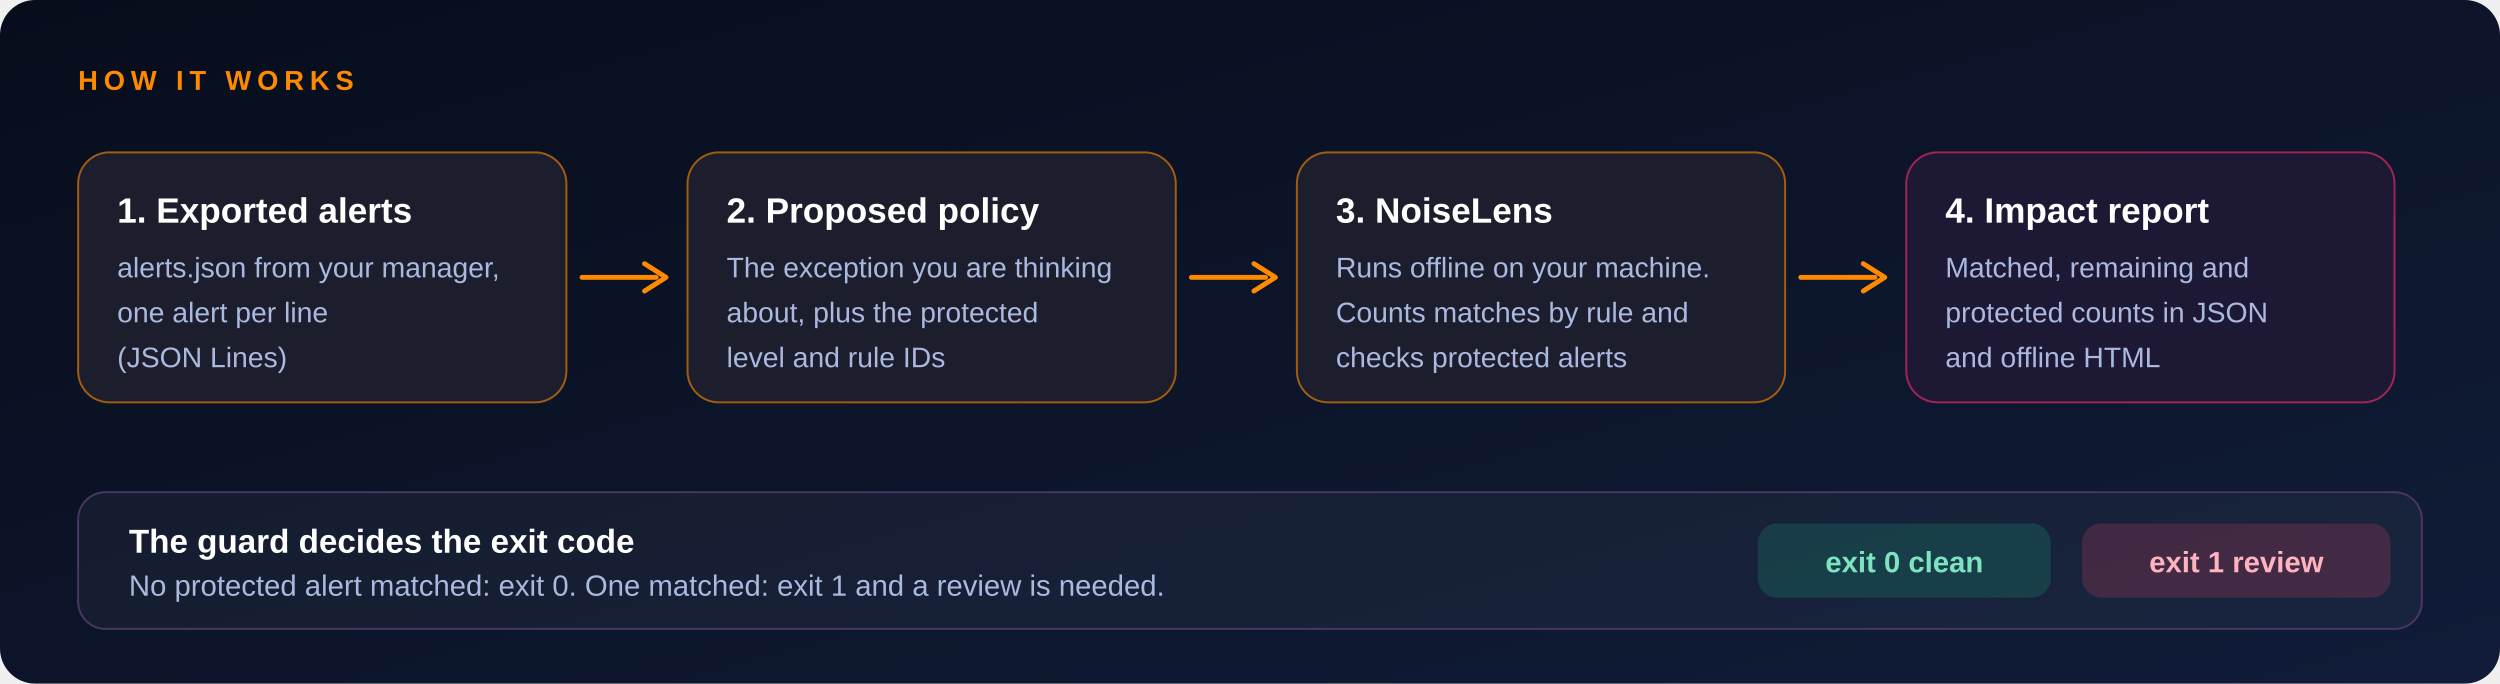
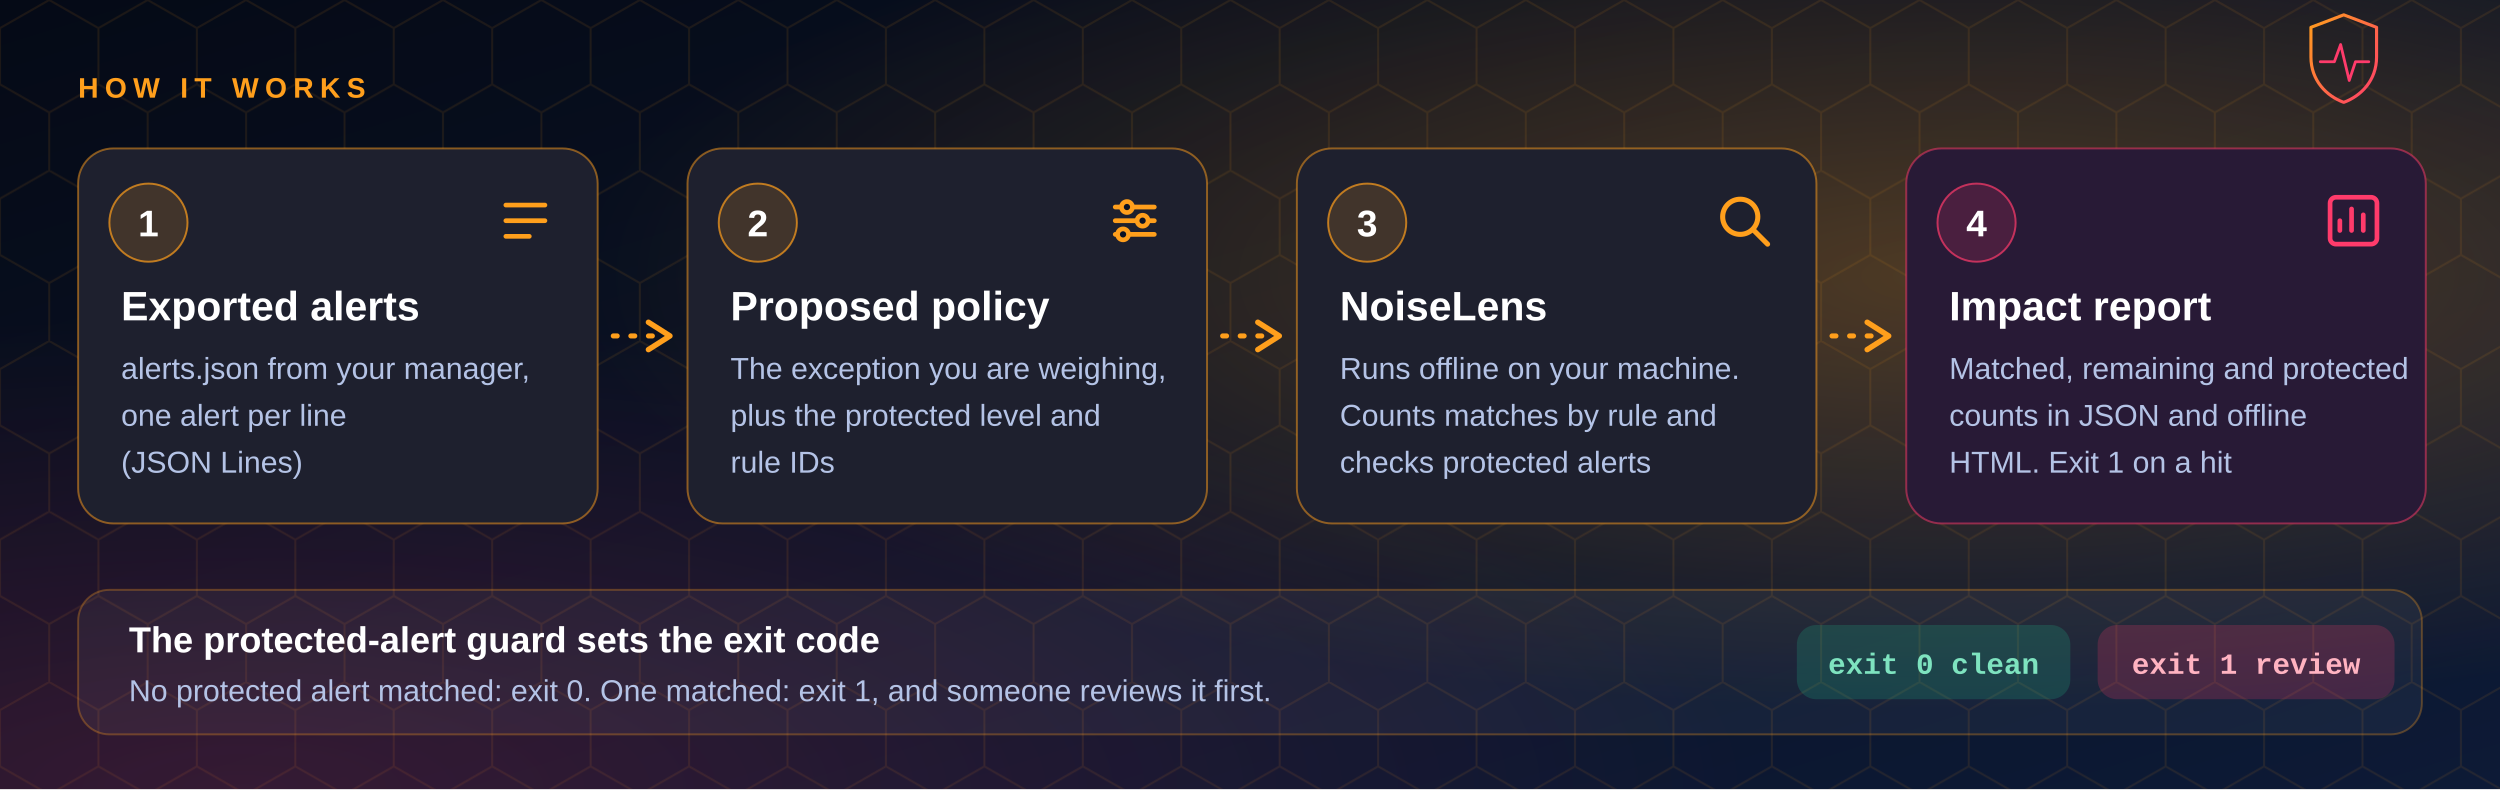
- <svg xmlns="http://www.w3.org/2000/svg" viewBox="0 0 1280 350" width="1280" height="350" role="img" aria-label="How Wazuh NoiseLens works">
+ <svg xmlns="http://www.w3.org/2000/svg" viewBox="0 0 1280 404" width="1280" height="404" role="img" aria-label="How Wazuh NoiseLens works in four steps">
  <defs>
    <linearGradient id="bg" x1="0" y1="0" x2="1" y2="1">
-       <stop offset="0" stop-color="#070d1b" />
-       <stop offset="1" stop-color="#101c38" />
+       <stop offset="0" stop-color="#050a16" />
+       <stop offset="1" stop-color="#0d1a36" />
    </linearGradient>
-     <linearGradient id="ac" x1="0" y1="0" x2="1" y2="0">
-       <stop offset="0" stop-color="#ff8a00" />
-       <stop offset="1" stop-color="#ff2e6d" />
+     <linearGradient id="ac" x1="0" y1="0" x2="1" y2="1">
+       <stop offset="0" stop-color="#ff9f1c" />
+       <stop offset="1" stop-color="#ff3b6b" />
    </linearGradient>
-     <radialGradient id="gl" cx="0.85" cy="0.15" r="0.7">
-       <stop offset="0" stop-color="#ff8a00" stop-opacity="0.22" />
-       <stop offset="1" stop-color="#ff8a00" stop-opacity="0" />
+     <linearGradient id="acx" x1="0" y1="0" x2="1" y2="0">
+       <stop offset="0" stop-color="#ff9f1c" />
+       <stop offset="1" stop-color="#ff3b6b" />
+     </linearGradient>
+     <radialGradient id="gl1" cx="0.78" cy="0.35" r="0.55">
+       <stop offset="0" stop-color="#ff9f1c" stop-opacity="0.28" />
+       <stop offset="1" stop-color="#ff9f1c" stop-opacity="0" />
    </radialGradient>
+     <radialGradient id="gl2" cx="0.1" cy="1" r="0.6">
+       <stop offset="0" stop-color="#ff3b6b" stop-opacity="0.18" />
+       <stop offset="1" stop-color="#ff3b6b" stop-opacity="0" />
+     </radialGradient>
+     <pattern id="hex" width="56" height="97" patternUnits="userSpaceOnUse" patternTransform="scale(0.9)">
+       <path d="M28 0 L56 16 V48 L28 64 L0 48 V16 Z M28 64 V97 M0 48 L-28 64 M56 48 L84 64" fill="none" stroke="#ff9f1c" stroke-opacity="0.09" stroke-width="1.2" />
+     </pattern>
    <filter id="sh" x="-20%" y="-20%" width="140%" height="150%">
-       <feDropShadow dx="0" dy="10" stdDeviation="14" flood-color="#000" flood-opacity="0.45" />
+       <feDropShadow dx="0" dy="14" stdDeviation="18" flood-color="#000" flood-opacity="0.55" />
    </filter>
+     <filter id="glow" x="-30%" y="-30%" width="160%" height="160%">
+       <feGaussianBlur stdDeviation="6" result="b" />
+       <feMerge>
+         <feMergeNode in="b" />
+         <feMergeNode in="SourceGraphic" />
+       </feMerge>
+     </filter>
+     <clipPath id="wclip">
+       <rect width="1280" height="404" />
+     </clipPath>
  </defs>
-   <rect width="1280" height="350" rx="18" fill="url(#bg)" />
-   <text x="40" y="46" font-family="'Segoe UI', 'Helvetica Neue', Arial, sans-serif" font-size="14" font-weight="700" fill="#ff8a00" letter-spacing="3">HOW IT WORKS</text>
-   <rect x="40" y="78" width="250" height="128" rx="16" fill="#0d1730" stroke="#ff8a00" stroke-opacity="0.6" />
-   <rect x="40" y="78" width="250" height="128" rx="16" fill="#ff8a00" fill-opacity="0.07" />
-   <text x="60" y="114" font-family="'Segoe UI', 'Helvetica Neue', Arial, sans-serif" font-size="18" font-weight="700" fill="#ffffff">1. Exported alerts</text>
-   <text x="60" y="142" font-family="'Segoe UI', 'Helvetica Neue', Arial, sans-serif" font-size="14.5" font-weight="400" fill="#aab9df">alerts.json from your manager,</text>
-   <text x="60" y="165" font-family="'Segoe UI', 'Helvetica Neue', Arial, sans-serif" font-size="14.5" font-weight="400" fill="#aab9df">one alert per line</text>
-   <text x="60" y="188" font-family="'Segoe UI', 'Helvetica Neue', Arial, sans-serif" font-size="14.5" font-weight="400" fill="#aab9df">(JSON Lines)</text>
-   <rect x="352" y="78" width="250" height="128" rx="16" fill="#0d1730" stroke="#ff8a00" stroke-opacity="0.6" />
-   <rect x="352" y="78" width="250" height="128" rx="16" fill="#ff8a00" fill-opacity="0.07" />
-   <text x="372" y="114" font-family="'Segoe UI', 'Helvetica Neue', Arial, sans-serif" font-size="18" font-weight="700" fill="#ffffff">2. Proposed policy</text>
-   <text x="372" y="142" font-family="'Segoe UI', 'Helvetica Neue', Arial, sans-serif" font-size="14.5" font-weight="400" fill="#aab9df">The exception you are thinking</text>
-   <text x="372" y="165" font-family="'Segoe UI', 'Helvetica Neue', Arial, sans-serif" font-size="14.5" font-weight="400" fill="#aab9df">about, plus the protected</text>
-   <text x="372" y="188" font-family="'Segoe UI', 'Helvetica Neue', Arial, sans-serif" font-size="14.5" font-weight="400" fill="#aab9df">level and rule IDs</text>
-   <rect x="664" y="78" width="250" height="128" rx="16" fill="#0d1730" stroke="#ff8a00" stroke-opacity="0.6" />
-   <rect x="664" y="78" width="250" height="128" rx="16" fill="#ff8a00" fill-opacity="0.07" />
-   <text x="684" y="114" font-family="'Segoe UI', 'Helvetica Neue', Arial, sans-serif" font-size="18" font-weight="700" fill="#ffffff">3. NoiseLens</text>
-   <text x="684" y="142" font-family="'Segoe UI', 'Helvetica Neue', Arial, sans-serif" font-size="14.5" font-weight="400" fill="#aab9df">Runs offline on your machine.</text>
-   <text x="684" y="165" font-family="'Segoe UI', 'Helvetica Neue', Arial, sans-serif" font-size="14.5" font-weight="400" fill="#aab9df">Counts matches by rule and</text>
-   <text x="684" y="188" font-family="'Segoe UI', 'Helvetica Neue', Arial, sans-serif" font-size="14.5" font-weight="400" fill="#aab9df">checks protected alerts</text>
-   <rect x="976" y="78" width="250" height="128" rx="16" fill="#0d1730" stroke="#ff2e6d" stroke-opacity="0.6" />
-   <rect x="976" y="78" width="250" height="128" rx="16" fill="#ff2e6d" fill-opacity="0.07" />
-   <text x="996" y="114" font-family="'Segoe UI', 'Helvetica Neue', Arial, sans-serif" font-size="18" font-weight="700" fill="#ffffff">4. Impact report</text>
-   <text x="996" y="142" font-family="'Segoe UI', 'Helvetica Neue', Arial, sans-serif" font-size="14.5" font-weight="400" fill="#aab9df">Matched, remaining and</text>
-   <text x="996" y="165" font-family="'Segoe UI', 'Helvetica Neue', Arial, sans-serif" font-size="14.5" font-weight="400" fill="#aab9df">protected counts in JSON</text>
-   <text x="996" y="188" font-family="'Segoe UI', 'Helvetica Neue', Arial, sans-serif" font-size="14.5" font-weight="400" fill="#aab9df">and offline HTML</text>
-   <path d="M298 142 H336" stroke="#ff8a00" stroke-width="2.5" stroke-linecap="round" />
-   <path d="M330 135 L341 142 L330 149" fill="none" stroke="#ff8a00" stroke-width="2.5" stroke-linecap="round" stroke-linejoin="round" />
-   <path d="M610 142 H648" stroke="#ff8a00" stroke-width="2.5" stroke-linecap="round" />
-   <path d="M642 135 L653 142 L642 149" fill="none" stroke="#ff8a00" stroke-width="2.5" stroke-linecap="round" stroke-linejoin="round" />
-   <path d="M922 142 H960" stroke="#ff8a00" stroke-width="2.5" stroke-linecap="round" />
-   <path d="M954 135 L965 142 L954 149" fill="none" stroke="#ff8a00" stroke-width="2.5" stroke-linecap="round" stroke-linejoin="round" />
-   <rect x="40" y="252" width="1200" height="70" rx="14" fill="#ffffff" fill-opacity="0.04" stroke="#4a3563" />
-   <text x="66" y="283" font-family="'Segoe UI', 'Helvetica Neue', Arial, sans-serif" font-size="17" font-weight="700" fill="#ffffff">The guard decides the exit code</text>
-   <text x="66" y="305" font-family="'Segoe UI', 'Helvetica Neue', Arial, sans-serif" font-size="15" font-weight="400" fill="#aab9df">No protected alert matched: exit 0. One matched: exit 1 and a review is needed.</text>
-   <rect x="900" y="268" width="150" height="38" rx="10" fill="#1fbf8f" fill-opacity="0.18" />
-   <text x="975" y="293" font-family="'Segoe UI', 'Helvetica Neue', Arial, sans-serif" font-size="15" font-weight="600" fill="#7ee3bf" text-anchor="middle">exit 0  clean</text>
-   <rect x="1066" y="268" width="158" height="38" rx="10" fill="#ff4d6d" fill-opacity="0.18" />
-   <text x="1145" y="293" font-family="'Segoe UI', 'Helvetica Neue', Arial, sans-serif" font-size="15" font-weight="600" fill="#ffb3c1" text-anchor="middle">exit 1  review</text>
+   <g clip-path="url(#wclip)">
+     <rect width="1280" height="404" fill="url(#bg)" />
+     <rect width="1280" height="404" fill="url(#hex)" />
+     <rect width="1280" height="404" fill="url(#gl1)" />
+     <rect width="1280" height="404" fill="url(#gl2)" />
+     <g transform="translate(1180 6) scale(0.4)">
+       <path d="M50 4 L92 20 V58 C92 88 72 108 50 116 C28 108 8 88 8 58 V20 Z" fill="none" fill-opacity="0.1" stroke="url(#ac)" stroke-width="4" stroke-linejoin="round" />
+       <polyline points="20,64 38,64 46,42 57,88 65,64 82,64" fill="none" stroke="#ff3b6b" stroke-width="3.6" stroke-linecap="round" stroke-linejoin="round" />
+     </g>
+     <text x="40" y="50" font-family="'Segoe UI', 'Helvetica Neue', Arial, sans-serif" font-size="14.5" font-weight="700" fill="#ff9f1c" letter-spacing="3.2">HOW IT WORKS</text>
+     <rect x="40" y="76" width="266" height="192" rx="18" fill="#0b1630" stroke="#ff9f1c" stroke-opacity="0.5" />
+     <rect x="40" y="76" width="266" height="192" rx="18" fill="#ff9f1c" fill-opacity="0.08" />
+     <circle cx="76" cy="114" r="20" fill="#ff9f1c" fill-opacity="0.16" stroke="#ff9f1c" stroke-opacity="0.7" />
+     <text x="76" y="121" font-family="'Segoe UI', 'Helvetica Neue', Arial, sans-serif" font-size="19" font-weight="800" fill="#ffffff" text-anchor="middle">1</text>
+     <g transform="translate(254 98)" fill="none" stroke="#ff9f1c" stroke-width="2.4" stroke-linecap="round">
+       <path d="M5 7h20M5 15h20M5 23h12" />
+     </g>
+     <text x="62" y="164" font-family="'Segoe UI', 'Helvetica Neue', Arial, sans-serif" font-size="21" font-weight="700" fill="#ffffff">Exported alerts</text>
+     <text x="62" y="194" font-family="'Segoe UI', 'Helvetica Neue', Arial, sans-serif" font-size="15.5" font-weight="400" fill="#b4c3e6">alerts.json from your manager,</text>
+     <text x="62" y="218" font-family="'Segoe UI', 'Helvetica Neue', Arial, sans-serif" font-size="15.5" font-weight="400" fill="#b4c3e6">one alert per line</text>
+     <text x="62" y="242" font-family="'Segoe UI', 'Helvetica Neue', Arial, sans-serif" font-size="15.5" font-weight="400" fill="#b4c3e6">(JSON Lines)</text>
+     <path d="M314 172 H338" stroke="#ff9f1c" stroke-width="2.6" stroke-linecap="round" stroke-dasharray="2 7" />
+     <path d="M332 165 L343 172 L332 179" fill="none" stroke="#ff9f1c" stroke-width="2.8" stroke-linecap="round" stroke-linejoin="round" />
+     <rect x="352" y="76" width="266" height="192" rx="18" fill="#0b1630" stroke="#ff9f1c" stroke-opacity="0.5" />
+     <rect x="352" y="76" width="266" height="192" rx="18" fill="#ff9f1c" fill-opacity="0.08" />
+     <circle cx="388" cy="114" r="20" fill="#ff9f1c" fill-opacity="0.16" stroke="#ff9f1c" stroke-opacity="0.7" />
+     <text x="388" y="121" font-family="'Segoe UI', 'Helvetica Neue', Arial, sans-serif" font-size="19" font-weight="800" fill="#ffffff" text-anchor="middle">2</text>
+     <g transform="translate(566 98)" fill="none" stroke="#ff9f1c" stroke-width="2.4" stroke-linecap="round">
+       <path d="M5 8h20M5 15h20M5 22h20" />
+       <circle cx="11" cy="8" r="2.8" fill="#0a1226" />
+       <circle cx="19" cy="15" r="2.8" fill="#0a1226" />
+       <circle cx="9" cy="22" r="2.8" fill="#0a1226" />
+     </g>
+     <text x="374" y="164" font-family="'Segoe UI', 'Helvetica Neue', Arial, sans-serif" font-size="21" font-weight="700" fill="#ffffff">Proposed policy</text>
+     <text x="374" y="194" font-family="'Segoe UI', 'Helvetica Neue', Arial, sans-serif" font-size="15.5" font-weight="400" fill="#b4c3e6">The exception you are weighing,</text>
+     <text x="374" y="218" font-family="'Segoe UI', 'Helvetica Neue', Arial, sans-serif" font-size="15.5" font-weight="400" fill="#b4c3e6">plus the protected level and</text>
+     <text x="374" y="242" font-family="'Segoe UI', 'Helvetica Neue', Arial, sans-serif" font-size="15.5" font-weight="400" fill="#b4c3e6">rule IDs</text>
+     <path d="M626 172 H650" stroke="#ff9f1c" stroke-width="2.6" stroke-linecap="round" stroke-dasharray="2 7" />
+     <path d="M644 165 L655 172 L644 179" fill="none" stroke="#ff9f1c" stroke-width="2.8" stroke-linecap="round" stroke-linejoin="round" />
+     <rect x="664" y="76" width="266" height="192" rx="18" fill="#0b1630" stroke="#ff9f1c" stroke-opacity="0.5" />
+     <rect x="664" y="76" width="266" height="192" rx="18" fill="#ff9f1c" fill-opacity="0.08" />
+     <circle cx="700" cy="114" r="20" fill="#ff9f1c" fill-opacity="0.16" stroke="#ff9f1c" stroke-opacity="0.7" />
+     <text x="700" y="121" font-family="'Segoe UI', 'Helvetica Neue', Arial, sans-serif" font-size="19" font-weight="800" fill="#ffffff" text-anchor="middle">3</text>
+     <g transform="translate(878 98)" fill="none" stroke="#ff9f1c" stroke-width="2.6" stroke-linecap="round">
+       <circle cx="13" cy="13" r="9" />
+       <path d="M20 20l7 7" />
+     </g>
+     <text x="686" y="164" font-family="'Segoe UI', 'Helvetica Neue', Arial, sans-serif" font-size="21" font-weight="700" fill="#ffffff">NoiseLens</text>
+     <text x="686" y="194" font-family="'Segoe UI', 'Helvetica Neue', Arial, sans-serif" font-size="15.5" font-weight="400" fill="#b4c3e6">Runs offline on your machine.</text>
+     <text x="686" y="218" font-family="'Segoe UI', 'Helvetica Neue', Arial, sans-serif" font-size="15.5" font-weight="400" fill="#b4c3e6">Counts matches by rule and</text>
+     <text x="686" y="242" font-family="'Segoe UI', 'Helvetica Neue', Arial, sans-serif" font-size="15.5" font-weight="400" fill="#b4c3e6">checks protected alerts</text>
+     <path d="M938 172 H962" stroke="#ff9f1c" stroke-width="2.6" stroke-linecap="round" stroke-dasharray="2 7" />
+     <path d="M956 165 L967 172 L956 179" fill="none" stroke="#ff9f1c" stroke-width="2.8" stroke-linecap="round" stroke-linejoin="round" />
+     <rect x="976" y="76" width="266" height="192" rx="18" fill="#0b1630" stroke="#ff3b6b" stroke-opacity="0.5" />
+     <rect x="976" y="76" width="266" height="192" rx="18" fill="#ff3b6b" fill-opacity="0.12" />
+     <circle cx="1012" cy="114" r="20" fill="#ff3b6b" fill-opacity="0.16" stroke="#ff3b6b" stroke-opacity="0.7" />
+     <text x="1012" y="121" font-family="'Segoe UI', 'Helvetica Neue', Arial, sans-serif" font-size="19" font-weight="800" fill="#ffffff" text-anchor="middle">4</text>
+     <g transform="translate(1190 98)" fill="none" stroke="#ff3b6b" stroke-width="2.4" stroke-linecap="round" stroke-linejoin="round">
+       <rect x="3" y="3" width="24" height="24" rx="3" />
+       <path d="M8 20v-5M14 20V9M20 20v-8" />
+     </g>
+     <text x="998" y="164" font-family="'Segoe UI', 'Helvetica Neue', Arial, sans-serif" font-size="21" font-weight="700" fill="#ffffff">Impact report</text>
+     <text x="998" y="194" font-family="'Segoe UI', 'Helvetica Neue', Arial, sans-serif" font-size="15.5" font-weight="400" fill="#b4c3e6">Matched, remaining and protected</text>
+     <text x="998" y="218" font-family="'Segoe UI', 'Helvetica Neue', Arial, sans-serif" font-size="15.5" font-weight="400" fill="#b4c3e6">counts in JSON and offline</text>
+     <text x="998" y="242" font-family="'Segoe UI', 'Helvetica Neue', Arial, sans-serif" font-size="15.5" font-weight="400" fill="#b4c3e6">HTML. Exit 1 on a hit</text>
+     <rect x="40" y="302" width="1200" height="74" rx="16" fill="#ffffff" fill-opacity="0.05" stroke="#ff9f1c" stroke-opacity="0.3" />
+     <text x="66" y="334" font-family="'Segoe UI', 'Helvetica Neue', Arial, sans-serif" font-size="18.5" font-weight="700" fill="#ffffff">The protected-alert guard sets the exit code</text>
+     <text x="66" y="359" font-family="'Segoe UI', 'Helvetica Neue', Arial, sans-serif" font-size="15.5" font-weight="400" fill="#b4c3e6">No protected alert matched: exit 0. One matched: exit 1, and someone reviews it first.</text>
+     <rect x="920" y="320" width="140" height="38" rx="10" fill="#1fbf8f" fill-opacity="0.2" />
+     <text x="990" y="345" font-family="'Cascadia Mono', 'Consolas', 'Courier New', monospace" font-size="15" font-weight="600" fill="#7ee3bf" text-anchor="middle">exit 0  clean</text>
+     <rect x="1074" y="320" width="152" height="38" rx="10" fill="#ff3b6b" fill-opacity="0.2" />
+     <text x="1150" y="345" font-family="'Cascadia Mono', 'Consolas', 'Courier New', monospace" font-size="15" font-weight="600" fill="#ffb3c1" text-anchor="middle">exit 1  review</text>
+   </g>
</svg>
